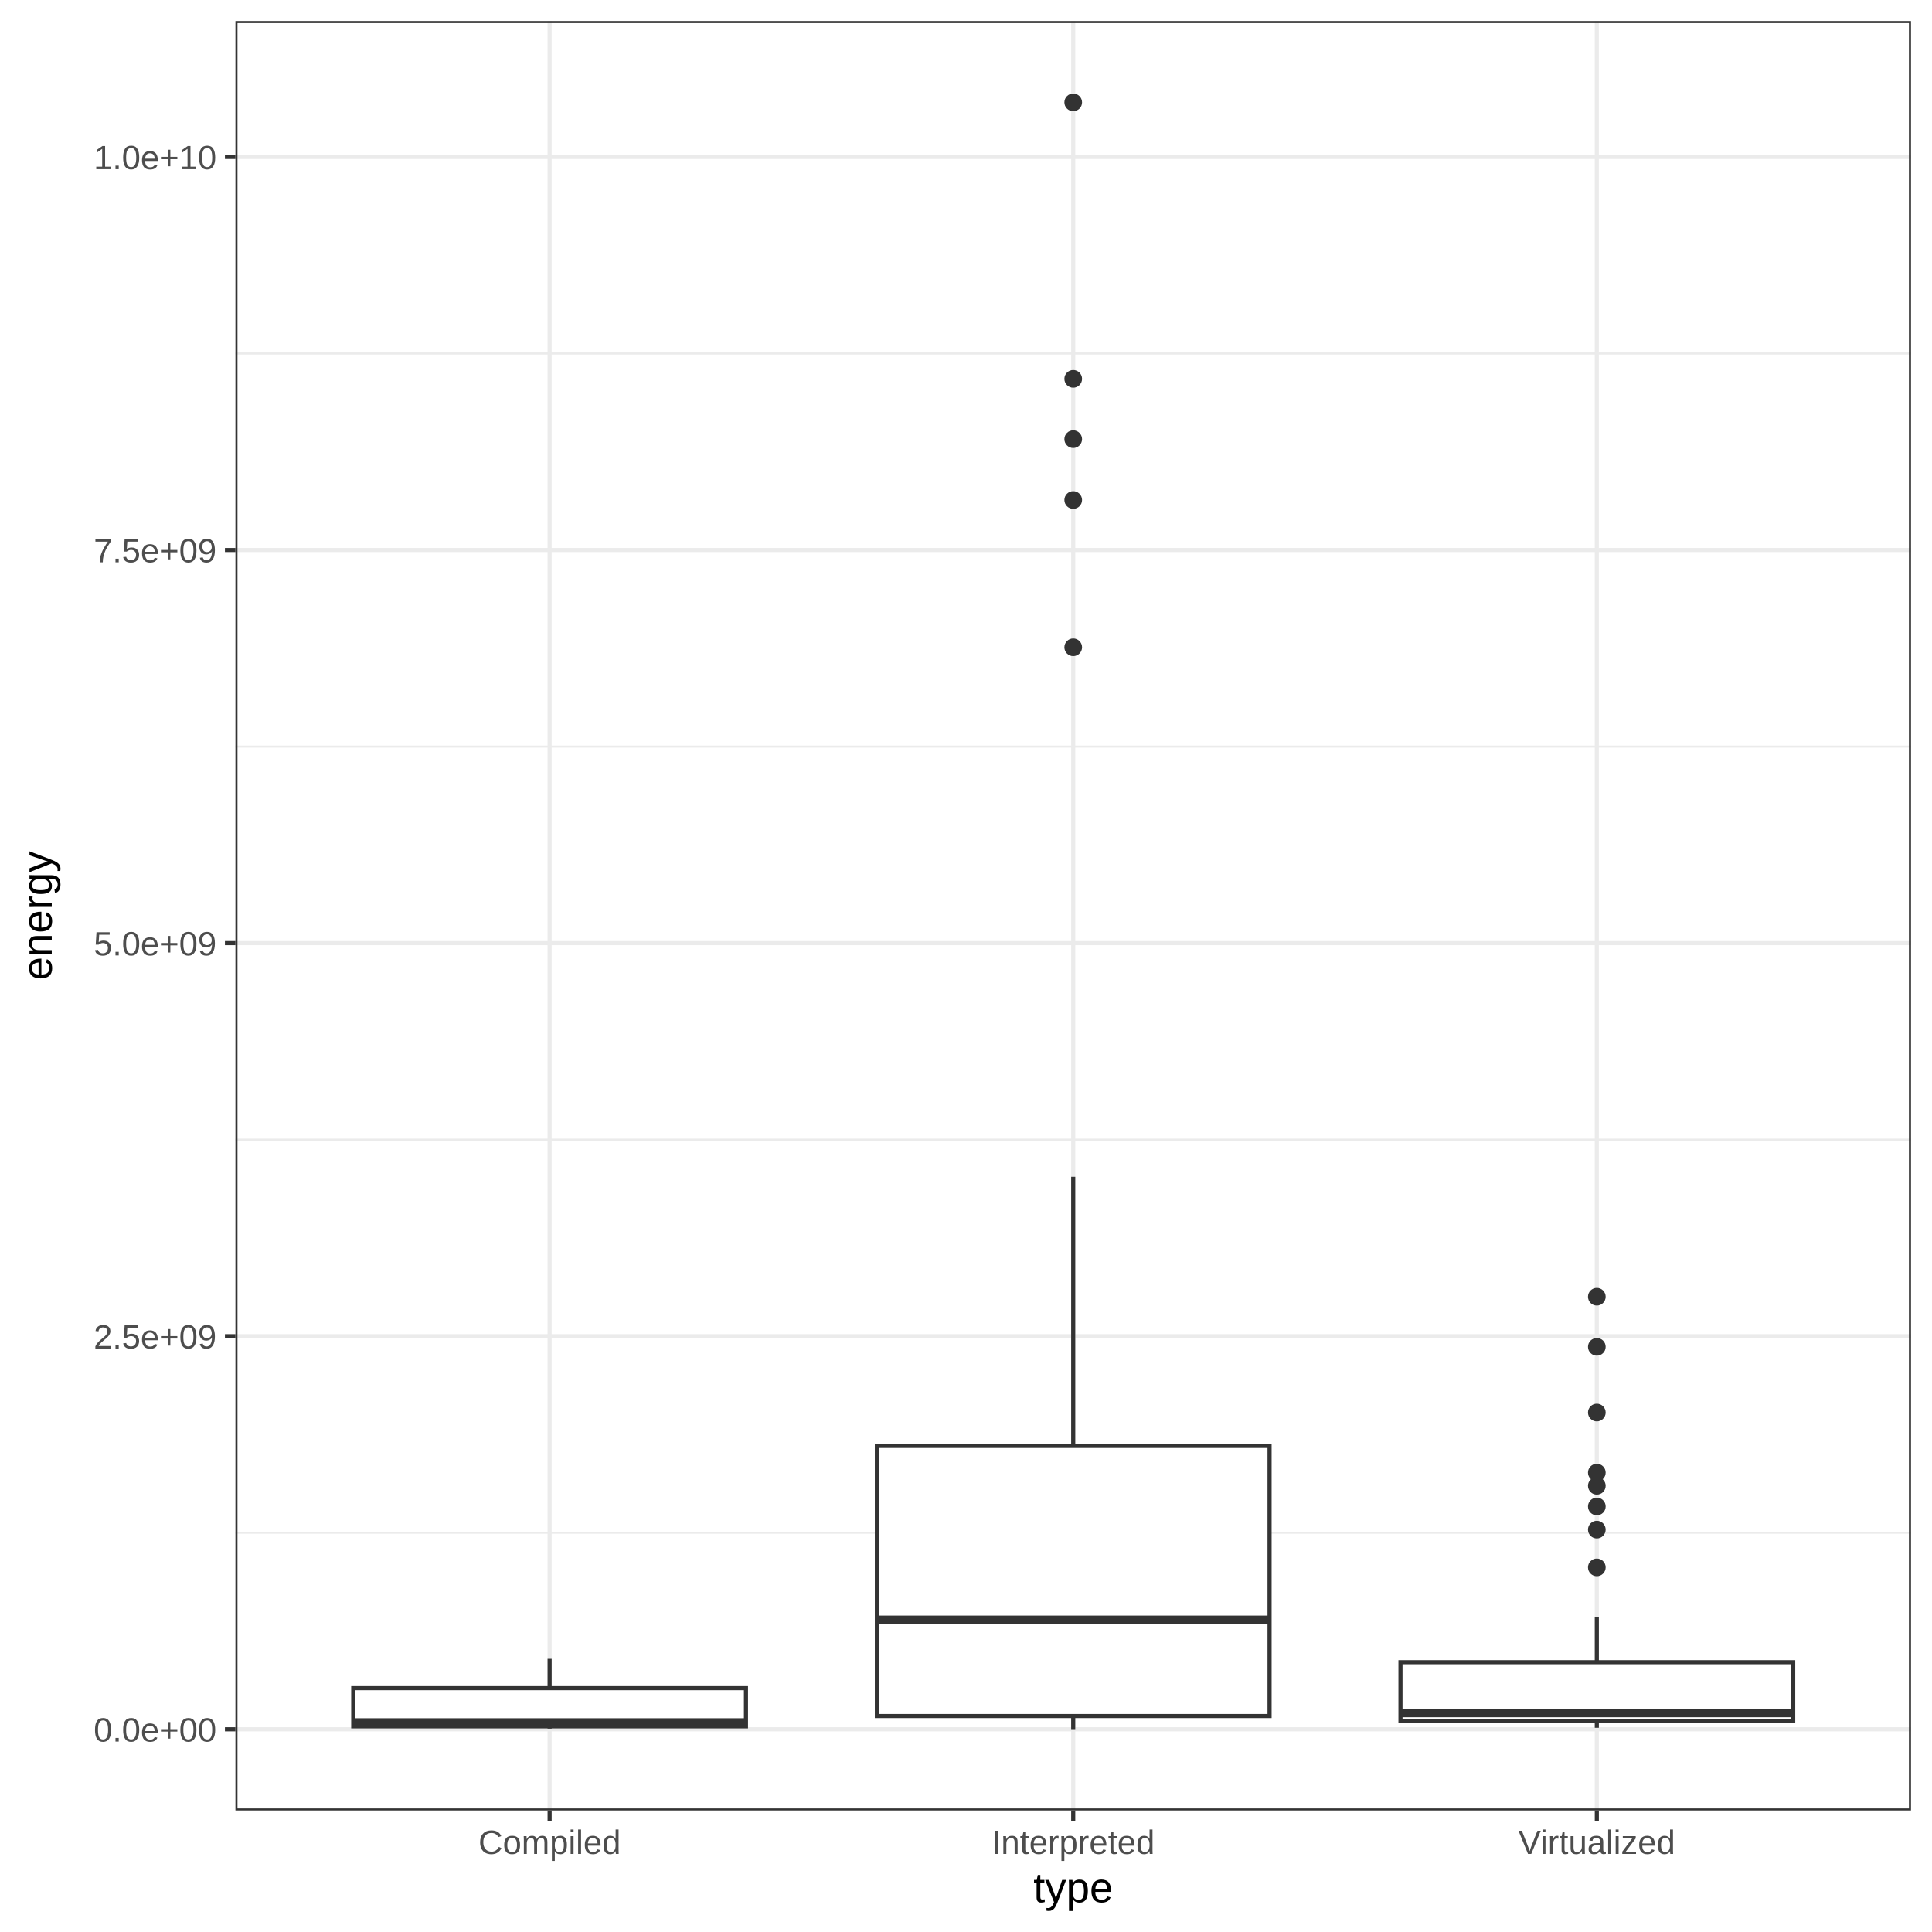
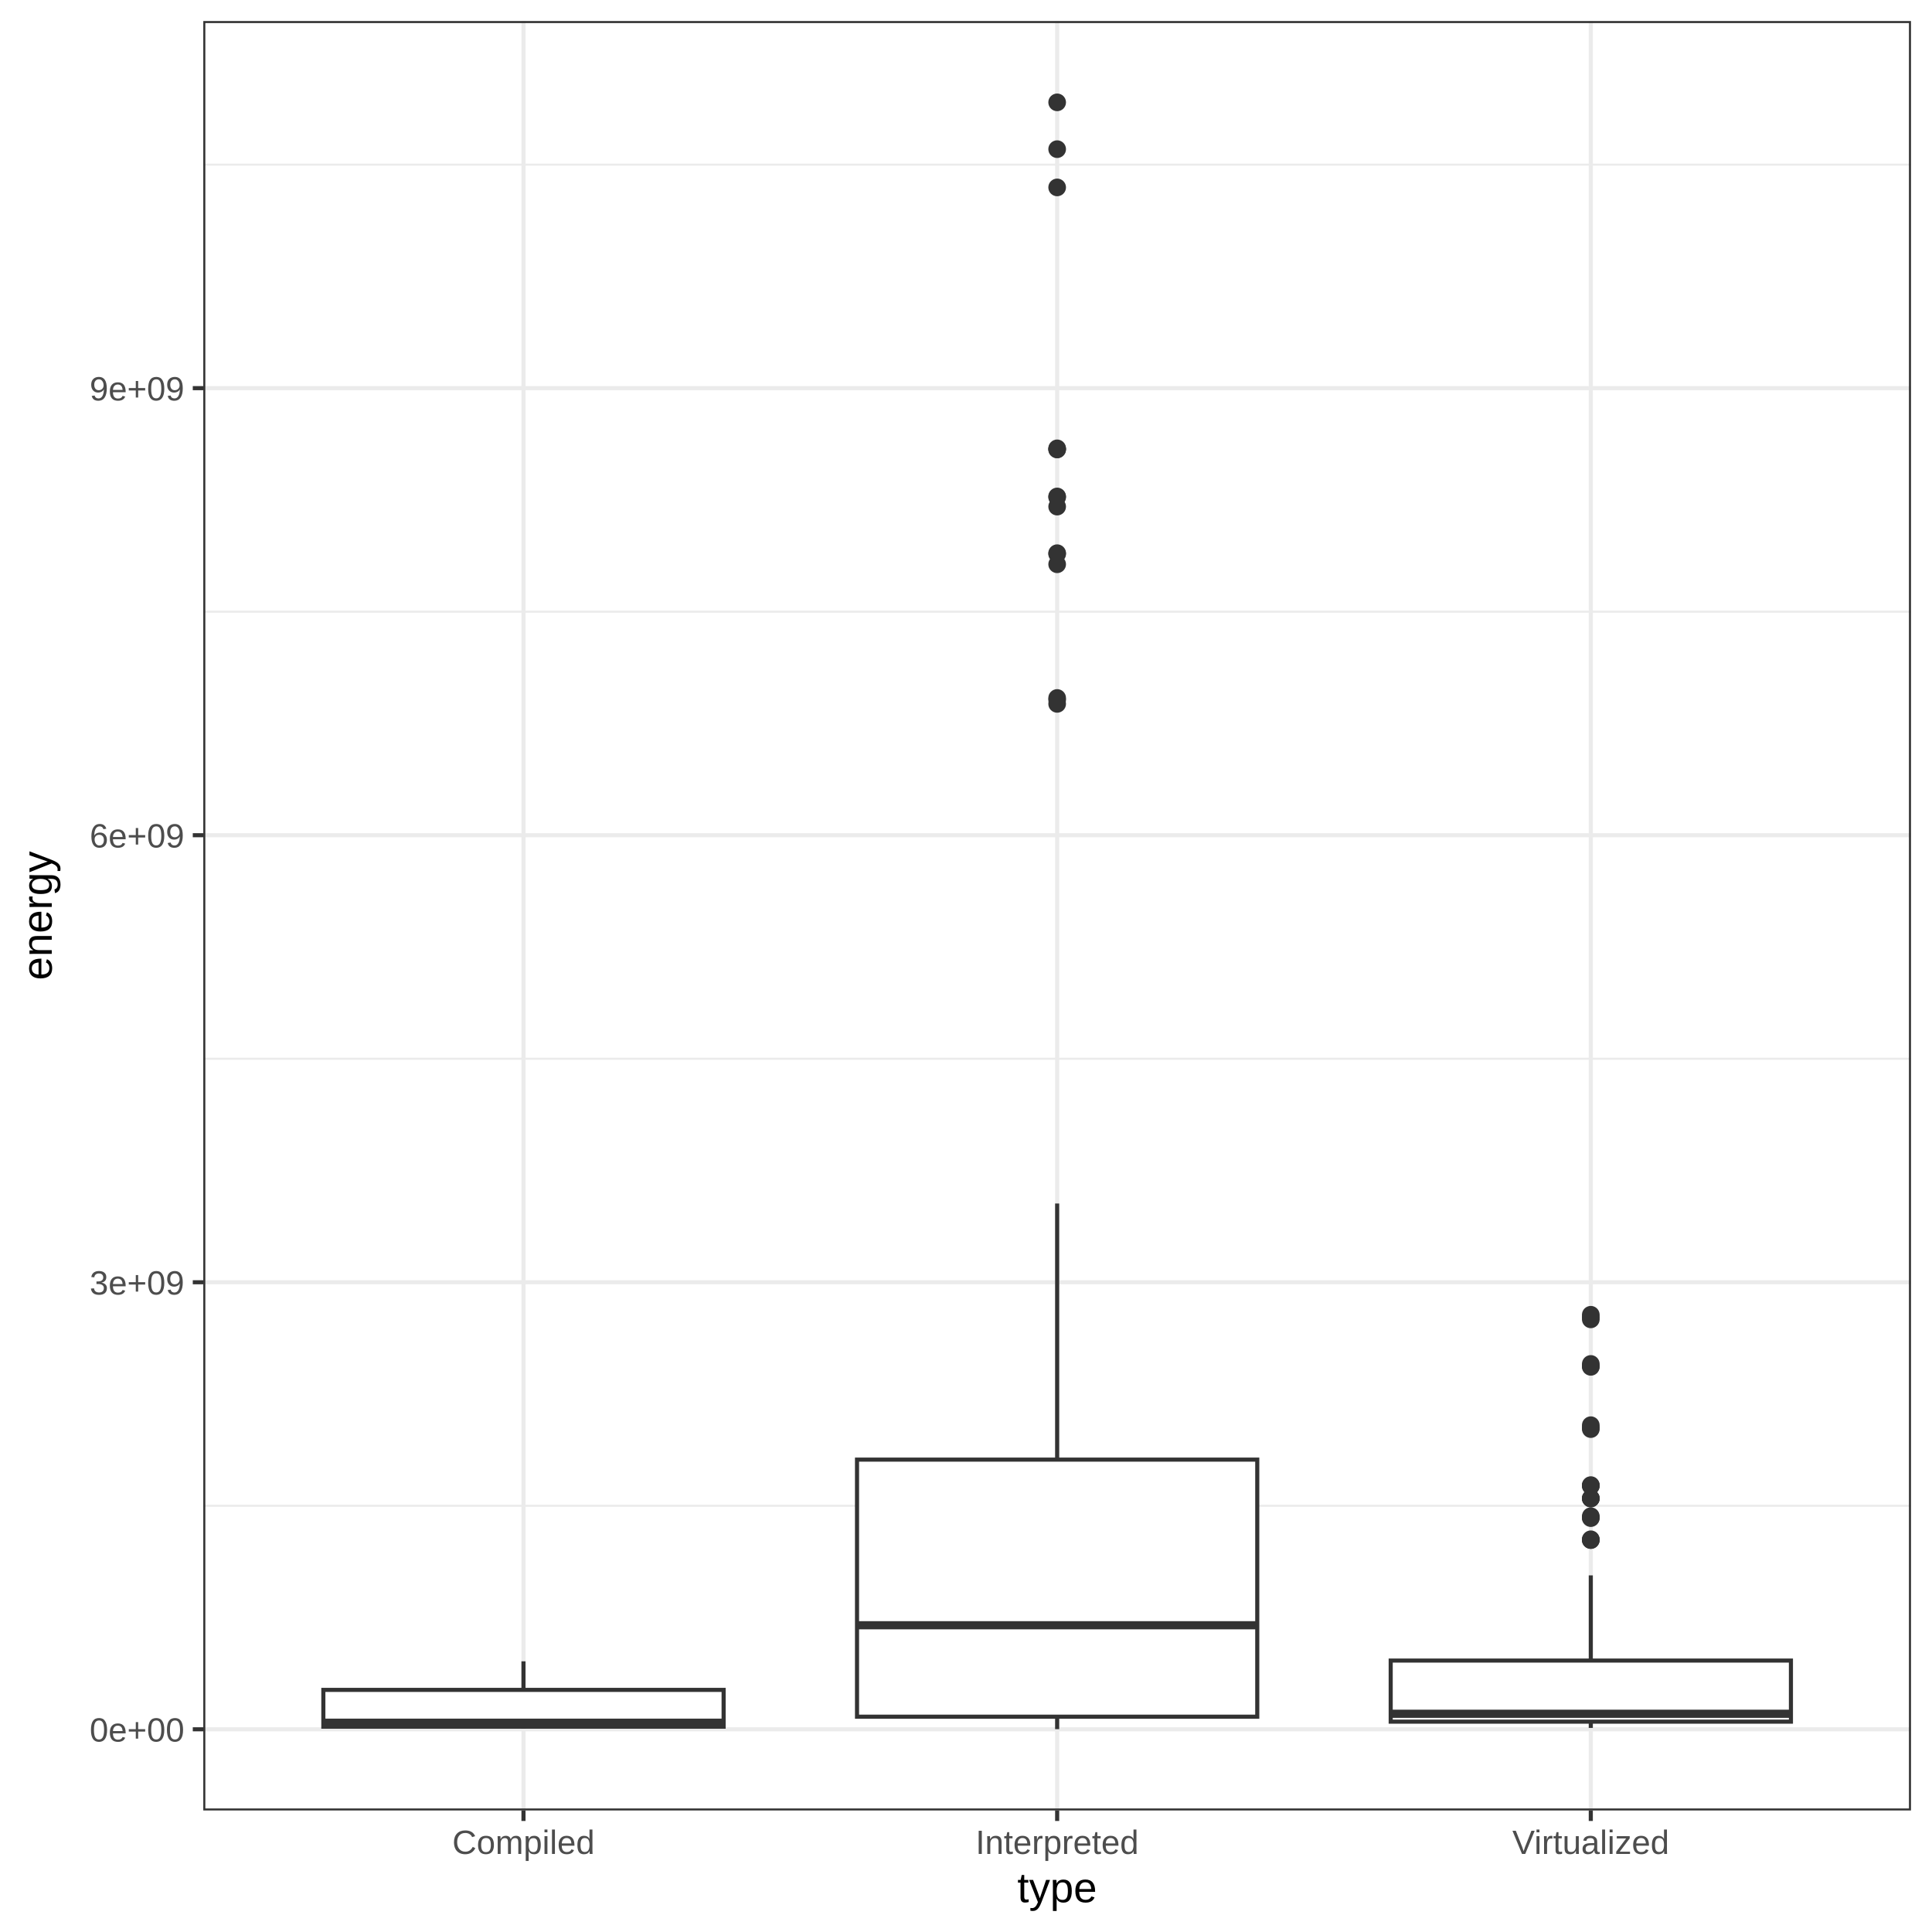
<svg xmlns="http://www.w3.org/2000/svg" class="svglite" width="504.00pt" height="504.00pt" viewBox="0 0 504.00 504.00">
  <defs>
    <style type="text/css">
    .svglite line, .svglite polyline, .svglite polygon, .svglite path, .svglite rect, .svglite circle {
      fill: none;
      stroke: #000000;
      stroke-linecap: round;
      stroke-linejoin: round;
      stroke-miterlimit: 10.00;
    }
    .svglite text {
      white-space: pre;
    }
  </style>
  </defs>
  <rect width="100%" height="100%" style="stroke: none; fill: #FFFFFF;" />
  <defs>
    <clipPath id="cpMC4wMHw1MDQuMDB8MC4wMHw1MDQuMDA=">
      <rect x="0.00" y="0.00" width="504.00" height="504.00" />
    </clipPath>
  </defs>
  <g clip-path="url(#cpMC4wMHw1MDQuMDB8MC4wMHw1MDQuMDA=)">
    <rect x="0.00" y="0.00" width="504.00" height="504.00" style="stroke-width: 1.07; stroke: #FFFFFF; fill: #FFFFFF;" />
  </g>
  <defs>
-     <clipPath id="cpNjEuNDJ8NDk4LjUyfDUuNDh8NDcyLjI5">
-       <rect x="61.42" y="5.48" width="437.10" height="466.82" />
+     <clipPath id="cpNTMuMDN8NDk4LjUyfDUuNDh8NDcyLjI5">
+       <rect x="53.03" y="5.48" width="445.49" height="466.82" />
    </clipPath>
  </defs>
-   <g clip-path="url(#cpNjEuNDJ8NDk4LjUyfDUuNDh8NDcyLjI5)">
-     <rect x="61.42" y="5.48" width="437.10" height="466.82" style="stroke-width: 1.07; stroke: none; fill: #FFFFFF;" />
-     <polyline points="61.42,399.85 498.52,399.85 " style="stroke-width: 0.53; stroke: #EBEBEB; stroke-linecap: butt;" />
-     <polyline points="61.42,297.30 498.52,297.30 " style="stroke-width: 0.53; stroke: #EBEBEB; stroke-linecap: butt;" />
-     <polyline points="61.42,194.76 498.52,194.76 " style="stroke-width: 0.53; stroke: #EBEBEB; stroke-linecap: butt;" />
-     <polyline points="61.42,92.21 498.52,92.21 " style="stroke-width: 0.53; stroke: #EBEBEB; stroke-linecap: butt;" />
-     <polyline points="61.42,451.13 498.52,451.13 " style="stroke-width: 1.07; stroke: #EBEBEB; stroke-linecap: butt;" />
-     <polyline points="61.42,348.58 498.52,348.58 " style="stroke-width: 1.07; stroke: #EBEBEB; stroke-linecap: butt;" />
-     <polyline points="61.42,246.03 498.52,246.03 " style="stroke-width: 1.07; stroke: #EBEBEB; stroke-linecap: butt;" />
-     <polyline points="61.42,143.48 498.52,143.48 " style="stroke-width: 1.07; stroke: #EBEBEB; stroke-linecap: butt;" />
-     <polyline points="61.42,40.94 498.52,40.94 " style="stroke-width: 1.07; stroke: #EBEBEB; stroke-linecap: butt;" />
-     <polyline points="143.38,472.29 143.38,5.48 " style="stroke-width: 1.07; stroke: #EBEBEB; stroke-linecap: butt;" />
-     <polyline points="279.97,472.29 279.97,5.48 " style="stroke-width: 1.07; stroke: #EBEBEB; stroke-linecap: butt;" />
-     <polyline points="416.56,472.29 416.56,5.48 " style="stroke-width: 1.07; stroke: #EBEBEB; stroke-linecap: butt;" />
-     <line x1="143.38" y1="440.40" x2="143.38" y2="432.74" style="stroke-width: 1.07; stroke: #333333; stroke-linecap: butt;" />
-     <line x1="143.38" y1="450.36" x2="143.38" y2="450.94" style="stroke-width: 1.07; stroke: #333333; stroke-linecap: butt;" />
-     <polygon points="92.15,440.40 92.15,450.36 194.60,450.36 194.60,440.40 92.15,440.40 " style="stroke-width: 1.07; stroke: #333333; stroke-linecap: butt; stroke-linejoin: miter; fill: #FFFFFF;" />
-     <line x1="92.15" y1="449.31" x2="194.60" y2="449.31" style="stroke-width: 2.13; stroke: #333333; stroke-linecap: butt; stroke-linejoin: miter;" />
-     <circle cx="279.97" cy="98.83" r="1.95" style="stroke-width: 0.71; stroke: #333333; fill: #333333;" />
-     <circle cx="279.97" cy="26.70" r="1.95" style="stroke-width: 0.71; stroke: #333333; fill: #333333;" />
-     <circle cx="279.97" cy="168.86" r="1.95" style="stroke-width: 0.71; stroke: #333333; fill: #333333;" />
-     <circle cx="279.97" cy="114.56" r="1.95" style="stroke-width: 0.71; stroke: #333333; fill: #333333;" />
-     <circle cx="279.97" cy="130.43" r="1.95" style="stroke-width: 0.71; stroke: #333333; fill: #333333;" />
-     <line x1="279.97" y1="377.20" x2="279.97" y2="306.99" style="stroke-width: 1.07; stroke: #333333; stroke-linecap: butt;" />
-     <line x1="279.97" y1="447.67" x2="279.97" y2="451.08" style="stroke-width: 1.07; stroke: #333333; stroke-linecap: butt;" />
-     <polygon points="228.75,377.20 228.75,447.67 331.19,447.67 331.19,377.20 228.75,377.20 " style="stroke-width: 1.07; stroke: #333333; stroke-linecap: butt; stroke-linejoin: miter; fill: #FFFFFF;" />
-     <line x1="228.75" y1="422.53" x2="331.19" y2="422.53" style="stroke-width: 2.13; stroke: #333333; stroke-linecap: butt; stroke-linejoin: miter;" />
-     <circle cx="416.56" cy="338.28" r="1.95" style="stroke-width: 0.71; stroke: #333333; fill: #333333;" />
-     <circle cx="416.56" cy="384.16" r="1.95" style="stroke-width: 0.71; stroke: #333333; fill: #333333;" />
-     <circle cx="416.56" cy="368.49" r="1.95" style="stroke-width: 0.71; stroke: #333333; fill: #333333;" />
-     <circle cx="416.56" cy="351.35" r="1.95" style="stroke-width: 0.71; stroke: #333333; fill: #333333;" />
-     <circle cx="416.56" cy="392.99" r="1.95" style="stroke-width: 0.71; stroke: #333333; fill: #333333;" />
-     <circle cx="416.56" cy="387.60" r="1.95" style="stroke-width: 0.71; stroke: #333333; fill: #333333;" />
-     <circle cx="416.56" cy="408.88" r="1.95" style="stroke-width: 0.71; stroke: #333333; fill: #333333;" />
-     <circle cx="416.56" cy="399.03" r="1.95" style="stroke-width: 0.71; stroke: #333333; fill: #333333;" />
-     <line x1="416.56" y1="433.62" x2="416.56" y2="421.89" style="stroke-width: 1.07; stroke: #333333; stroke-linecap: butt;" />
-     <line x1="416.56" y1="448.99" x2="416.56" y2="450.74" style="stroke-width: 1.07; stroke: #333333; stroke-linecap: butt;" />
-     <polygon points="365.34,433.62 365.34,448.99 467.79,448.99 467.79,433.62 365.34,433.62 " style="stroke-width: 1.07; stroke: #333333; stroke-linecap: butt; stroke-linejoin: miter; fill: #FFFFFF;" />
-     <line x1="365.34" y1="446.92" x2="467.79" y2="446.92" style="stroke-width: 2.13; stroke: #333333; stroke-linecap: butt; stroke-linejoin: miter;" />
-     <rect x="61.42" y="5.48" width="437.10" height="466.82" style="stroke-width: 1.07; stroke: #333333;" />
+   <g clip-path="url(#cpNTMuMDN8NDk4LjUyfDUuNDh8NDcyLjI5)">
+     <rect x="53.03" y="5.48" width="445.49" height="466.82" style="stroke-width: 1.07; stroke: none; fill: #FFFFFF;" />
+     <polyline points="53.03,392.81 498.52,392.81 " style="stroke-width: 0.53; stroke: #EBEBEB; stroke-linecap: butt;" />
+     <polyline points="53.03,276.19 498.52,276.19 " style="stroke-width: 0.53; stroke: #EBEBEB; stroke-linecap: butt;" />
+     <polyline points="53.03,159.57 498.52,159.57 " style="stroke-width: 0.53; stroke: #EBEBEB; stroke-linecap: butt;" />
+     <polyline points="53.03,42.95 498.52,42.95 " style="stroke-width: 0.53; stroke: #EBEBEB; stroke-linecap: butt;" />
+     <polyline points="53.03,451.12 498.52,451.12 " style="stroke-width: 1.07; stroke: #EBEBEB; stroke-linecap: butt;" />
+     <polyline points="53.03,334.50 498.52,334.50 " style="stroke-width: 1.07; stroke: #EBEBEB; stroke-linecap: butt;" />
+     <polyline points="53.03,217.88 498.52,217.88 " style="stroke-width: 1.07; stroke: #EBEBEB; stroke-linecap: butt;" />
+     <polyline points="53.03,101.26 498.52,101.26 " style="stroke-width: 1.07; stroke: #EBEBEB; stroke-linecap: butt;" />
+     <polyline points="136.56,472.29 136.56,5.48 " style="stroke-width: 1.07; stroke: #EBEBEB; stroke-linecap: butt;" />
+     <polyline points="275.78,472.29 275.78,5.48 " style="stroke-width: 1.07; stroke: #EBEBEB; stroke-linecap: butt;" />
+     <polyline points="414.99,472.29 414.99,5.48 " style="stroke-width: 1.07; stroke: #EBEBEB; stroke-linecap: butt;" />
+     <line x1="136.56" y1="440.84" x2="136.56" y2="433.39" style="stroke-width: 1.07; stroke: #333333; stroke-linecap: butt;" />
+     <line x1="136.56" y1="450.44" x2="136.56" y2="450.95" style="stroke-width: 1.07; stroke: #333333; stroke-linecap: butt;" />
+     <polygon points="84.35,440.84 84.35,450.44 188.77,450.44 188.77,440.84 84.35,440.84 " style="stroke-width: 1.07; stroke: #333333; stroke-linecap: butt; stroke-linejoin: miter; fill: #FFFFFF;" />
+     <line x1="84.35" y1="449.40" x2="188.77" y2="449.40" style="stroke-width: 2.13; stroke: #333333; stroke-linecap: butt; stroke-linejoin: miter;" />
+     <circle cx="275.78" cy="117.25" r="1.95" style="stroke-width: 0.71; stroke: #333333; fill: #333333;" />
+     <circle cx="275.78" cy="117.21" r="1.95" style="stroke-width: 0.71; stroke: #333333; fill: #333333;" />
+     <circle cx="275.78" cy="116.96" r="1.95" style="stroke-width: 0.71; stroke: #333333; fill: #333333;" />
+     <circle cx="275.78" cy="183.62" r="1.95" style="stroke-width: 0.71; stroke: #333333; fill: #333333;" />
+     <circle cx="275.78" cy="182.59" r="1.95" style="stroke-width: 0.71; stroke: #333333; fill: #333333;" />
+     <circle cx="275.78" cy="182.08" r="1.95" style="stroke-width: 0.71; stroke: #333333; fill: #333333;" />
+     <circle cx="275.78" cy="48.89" r="1.95" style="stroke-width: 0.71; stroke: #333333; fill: #333333;" />
+     <circle cx="275.78" cy="38.91" r="1.95" style="stroke-width: 0.71; stroke: #333333; fill: #333333;" />
+     <circle cx="275.78" cy="26.70" r="1.95" style="stroke-width: 0.71; stroke: #333333; fill: #333333;" />
+     <circle cx="275.78" cy="147.20" r="1.95" style="stroke-width: 0.71; stroke: #333333; fill: #333333;" />
+     <circle cx="275.78" cy="144.49" r="1.95" style="stroke-width: 0.71; stroke: #333333; fill: #333333;" />
+     <circle cx="275.78" cy="144.31" r="1.95" style="stroke-width: 0.71; stroke: #333333; fill: #333333;" />
+     <circle cx="275.78" cy="132.16" r="1.95" style="stroke-width: 0.71; stroke: #333333; fill: #333333;" />
+     <circle cx="275.78" cy="129.69" r="1.95" style="stroke-width: 0.71; stroke: #333333; fill: #333333;" />
+     <circle cx="275.78" cy="129.51" r="1.95" style="stroke-width: 0.71; stroke: #333333; fill: #333333;" />
+     <line x1="275.78" y1="380.77" x2="275.78" y2="313.96" style="stroke-width: 1.07; stroke: #333333; stroke-linecap: butt;" />
+     <line x1="275.78" y1="447.83" x2="275.78" y2="451.08" style="stroke-width: 1.07; stroke: #333333; stroke-linecap: butt;" />
+     <polygon points="223.57,380.77 223.57,447.83 327.98,447.83 327.98,380.77 223.57,380.77 " style="stroke-width: 1.07; stroke: #333333; stroke-linecap: butt; stroke-linejoin: miter; fill: #FFFFFF;" />
+     <line x1="223.57" y1="423.98" x2="327.98" y2="423.98" style="stroke-width: 2.13; stroke: #333333; stroke-linecap: butt; stroke-linejoin: miter;" />
+     <circle cx="414.99" cy="344.18" r="1.95" style="stroke-width: 0.71; stroke: #333333; fill: #333333;" />
+     <circle cx="414.99" cy="343.61" r="1.95" style="stroke-width: 0.71; stroke: #333333; fill: #333333;" />
+     <circle cx="414.99" cy="342.98" r="1.95" style="stroke-width: 0.71; stroke: #333333; fill: #333333;" />
+     <circle cx="414.99" cy="387.66" r="1.95" style="stroke-width: 0.71; stroke: #333333; fill: #333333;" />
+     <circle cx="414.99" cy="387.53" r="1.95" style="stroke-width: 0.71; stroke: #333333; fill: #333333;" />
+     <circle cx="414.99" cy="387.42" r="1.95" style="stroke-width: 0.71; stroke: #333333; fill: #333333;" />
+     <circle cx="414.99" cy="356.57" r="1.95" style="stroke-width: 0.71; stroke: #333333; fill: #333333;" />
+     <circle cx="414.99" cy="356.40" r="1.95" style="stroke-width: 0.71; stroke: #333333; fill: #333333;" />
+     <circle cx="414.99" cy="355.81" r="1.95" style="stroke-width: 0.71; stroke: #333333; fill: #333333;" />
+     <circle cx="414.99" cy="390.92" r="1.95" style="stroke-width: 0.71; stroke: #333333; fill: #333333;" />
+     <circle cx="414.99" cy="390.89" r="1.95" style="stroke-width: 0.71; stroke: #333333; fill: #333333;" />
+     <circle cx="414.99" cy="390.86" r="1.95" style="stroke-width: 0.71; stroke: #333333; fill: #333333;" />
+     <circle cx="414.99" cy="372.81" r="1.95" style="stroke-width: 0.71; stroke: #333333; fill: #333333;" />
+     <circle cx="414.99" cy="372.44" r="1.95" style="stroke-width: 0.71; stroke: #333333; fill: #333333;" />
+     <circle cx="414.99" cy="371.79" r="1.95" style="stroke-width: 0.71; stroke: #333333; fill: #333333;" />
+     <circle cx="414.99" cy="396.03" r="1.95" style="stroke-width: 0.71; stroke: #333333; fill: #333333;" />
+     <circle cx="414.99" cy="395.90" r="1.95" style="stroke-width: 0.71; stroke: #333333; fill: #333333;" />
+     <circle cx="414.99" cy="395.53" r="1.95" style="stroke-width: 0.71; stroke: #333333; fill: #333333;" />
+     <circle cx="414.99" cy="401.76" r="1.95" style="stroke-width: 0.71; stroke: #333333; fill: #333333;" />
+     <circle cx="414.99" cy="401.74" r="1.95" style="stroke-width: 0.71; stroke: #333333; fill: #333333;" />
+     <circle cx="414.99" cy="401.55" r="1.95" style="stroke-width: 0.71; stroke: #333333; fill: #333333;" />
+     <line x1="414.99" y1="433.19" x2="414.99" y2="410.97" style="stroke-width: 1.07; stroke: #333333; stroke-linecap: butt;" />
+     <line x1="414.99" y1="449.13" x2="414.99" y2="450.76" style="stroke-width: 1.07; stroke: #333333; stroke-linecap: butt;" />
+     <polygon points="362.79,433.19 362.79,449.13 467.20,449.13 467.20,433.19 362.79,433.19 " style="stroke-width: 1.07; stroke: #333333; stroke-linecap: butt; stroke-linejoin: miter; fill: #FFFFFF;" />
+     <line x1="362.79" y1="447.07" x2="467.20" y2="447.07" style="stroke-width: 2.13; stroke: #333333; stroke-linecap: butt; stroke-linejoin: miter;" />
+     <rect x="53.03" y="5.48" width="445.49" height="466.82" style="stroke-width: 1.07; stroke: #333333;" />
  </g>
  <g clip-path="url(#cpMC4wMHw1MDQuMDB8MC4wMHw1MDQuMDA=)">
-     <text x="56.49" y="454.33" text-anchor="end" style="font-size: 8.80px;fill: #4D4D4D; font-family: &quot;Liberation Sans&quot;;" textLength="37.96px" lengthAdjust="spacingAndGlyphs">0.0e+00</text>
-     <text x="56.49" y="351.79" text-anchor="end" style="font-size: 8.80px;fill: #4D4D4D; font-family: &quot;Liberation Sans&quot;;" textLength="37.96px" lengthAdjust="spacingAndGlyphs">2.5e+09</text>
-     <text x="56.49" y="249.24" text-anchor="end" style="font-size: 8.80px;fill: #4D4D4D; font-family: &quot;Liberation Sans&quot;;" textLength="37.96px" lengthAdjust="spacingAndGlyphs">5.0e+09</text>
-     <text x="56.49" y="146.69" text-anchor="end" style="font-size: 8.80px;fill: #4D4D4D; font-family: &quot;Liberation Sans&quot;;" textLength="37.96px" lengthAdjust="spacingAndGlyphs">7.5e+09</text>
-     <text x="56.49" y="44.14" text-anchor="end" style="font-size: 8.80px;fill: #4D4D4D; font-family: &quot;Liberation Sans&quot;;" textLength="37.96px" lengthAdjust="spacingAndGlyphs">1.0e+10</text>
-     <polyline points="58.68,451.13 61.42,451.13 " style="stroke-width: 1.07; stroke: #333333; stroke-linecap: butt;" />
-     <polyline points="58.68,348.58 61.42,348.58 " style="stroke-width: 1.07; stroke: #333333; stroke-linecap: butt;" />
-     <polyline points="58.68,246.03 61.42,246.03 " style="stroke-width: 1.07; stroke: #333333; stroke-linecap: butt;" />
-     <polyline points="58.68,143.48 61.42,143.48 " style="stroke-width: 1.07; stroke: #333333; stroke-linecap: butt;" />
-     <polyline points="58.68,40.94 61.42,40.94 " style="stroke-width: 1.07; stroke: #333333; stroke-linecap: butt;" />
-     <polyline points="143.38,475.03 143.38,472.29 " style="stroke-width: 1.07; stroke: #333333; stroke-linecap: butt;" />
-     <polyline points="279.97,475.03 279.97,472.29 " style="stroke-width: 1.07; stroke: #333333; stroke-linecap: butt;" />
-     <polyline points="416.56,475.03 416.56,472.29 " style="stroke-width: 1.07; stroke: #333333; stroke-linecap: butt;" />
-     <text x="143.38" y="483.64" text-anchor="middle" style="font-size: 8.80px;fill: #4D4D4D; font-family: &quot;Liberation Sans&quot;;" textLength="41.58px" lengthAdjust="spacingAndGlyphs">Compiled</text>
-     <text x="279.97" y="483.64" text-anchor="middle" style="font-size: 8.80px;fill: #4D4D4D; font-family: &quot;Liberation Sans&quot;;" textLength="49.51px" lengthAdjust="spacingAndGlyphs">Interpreted</text>
-     <text x="416.56" y="483.64" text-anchor="middle" style="font-size: 8.80px;fill: #4D4D4D; font-family: &quot;Liberation Sans&quot;;" textLength="46.81px" lengthAdjust="spacingAndGlyphs">Virtualized</text>
-     <text x="279.97" y="496.23" text-anchor="middle" style="font-size: 11.00px; font-family: &quot;Liberation Sans&quot;;" textLength="24.57px" lengthAdjust="spacingAndGlyphs">type</text>
+     <text x="48.10" y="454.33" text-anchor="end" style="font-size: 8.80px;fill: #4D4D4D; font-family: &quot;Liberation Sans&quot;;" textLength="29.57px" lengthAdjust="spacingAndGlyphs">0e+00</text>
+     <text x="48.10" y="337.71" text-anchor="end" style="font-size: 8.80px;fill: #4D4D4D; font-family: &quot;Liberation Sans&quot;;" textLength="29.57px" lengthAdjust="spacingAndGlyphs">3e+09</text>
+     <text x="48.10" y="221.09" text-anchor="end" style="font-size: 8.80px;fill: #4D4D4D; font-family: &quot;Liberation Sans&quot;;" textLength="29.57px" lengthAdjust="spacingAndGlyphs">6e+09</text>
+     <text x="48.10" y="104.47" text-anchor="end" style="font-size: 8.80px;fill: #4D4D4D; font-family: &quot;Liberation Sans&quot;;" textLength="29.57px" lengthAdjust="spacingAndGlyphs">9e+09</text>
+     <polyline points="50.29,451.12 53.03,451.12 " style="stroke-width: 1.07; stroke: #333333; stroke-linecap: butt;" />
+     <polyline points="50.29,334.50 53.03,334.50 " style="stroke-width: 1.07; stroke: #333333; stroke-linecap: butt;" />
+     <polyline points="50.29,217.88 53.03,217.88 " style="stroke-width: 1.07; stroke: #333333; stroke-linecap: butt;" />
+     <polyline points="50.29,101.26 53.03,101.26 " style="stroke-width: 1.07; stroke: #333333; stroke-linecap: butt;" />
+     <polyline points="136.56,475.03 136.56,472.29 " style="stroke-width: 1.07; stroke: #333333; stroke-linecap: butt;" />
+     <polyline points="275.78,475.03 275.78,472.29 " style="stroke-width: 1.07; stroke: #333333; stroke-linecap: butt;" />
+     <polyline points="414.99,475.03 414.99,472.29 " style="stroke-width: 1.07; stroke: #333333; stroke-linecap: butt;" />
+     <text x="136.56" y="483.64" text-anchor="middle" style="font-size: 8.80px;fill: #4D4D4D; font-family: &quot;Liberation Sans&quot;;" textLength="41.58px" lengthAdjust="spacingAndGlyphs">Compiled</text>
+     <text x="275.78" y="483.64" text-anchor="middle" style="font-size: 8.80px;fill: #4D4D4D; font-family: &quot;Liberation Sans&quot;;" textLength="49.51px" lengthAdjust="spacingAndGlyphs">Interpreted</text>
+     <text x="414.99" y="483.64" text-anchor="middle" style="font-size: 8.80px;fill: #4D4D4D; font-family: &quot;Liberation Sans&quot;;" textLength="46.81px" lengthAdjust="spacingAndGlyphs">Virtualized</text>
+     <text x="275.78" y="496.23" text-anchor="middle" style="font-size: 11.00px; font-family: &quot;Liberation Sans&quot;;" textLength="24.57px" lengthAdjust="spacingAndGlyphs">type</text>
    <text transform="translate(13.50,238.89) rotate(-90)" text-anchor="middle" style="font-size: 11.00px; font-family: &quot;Liberation Sans&quot;;" textLength="38.33px" lengthAdjust="spacingAndGlyphs">energy</text>
  </g>
</svg>
